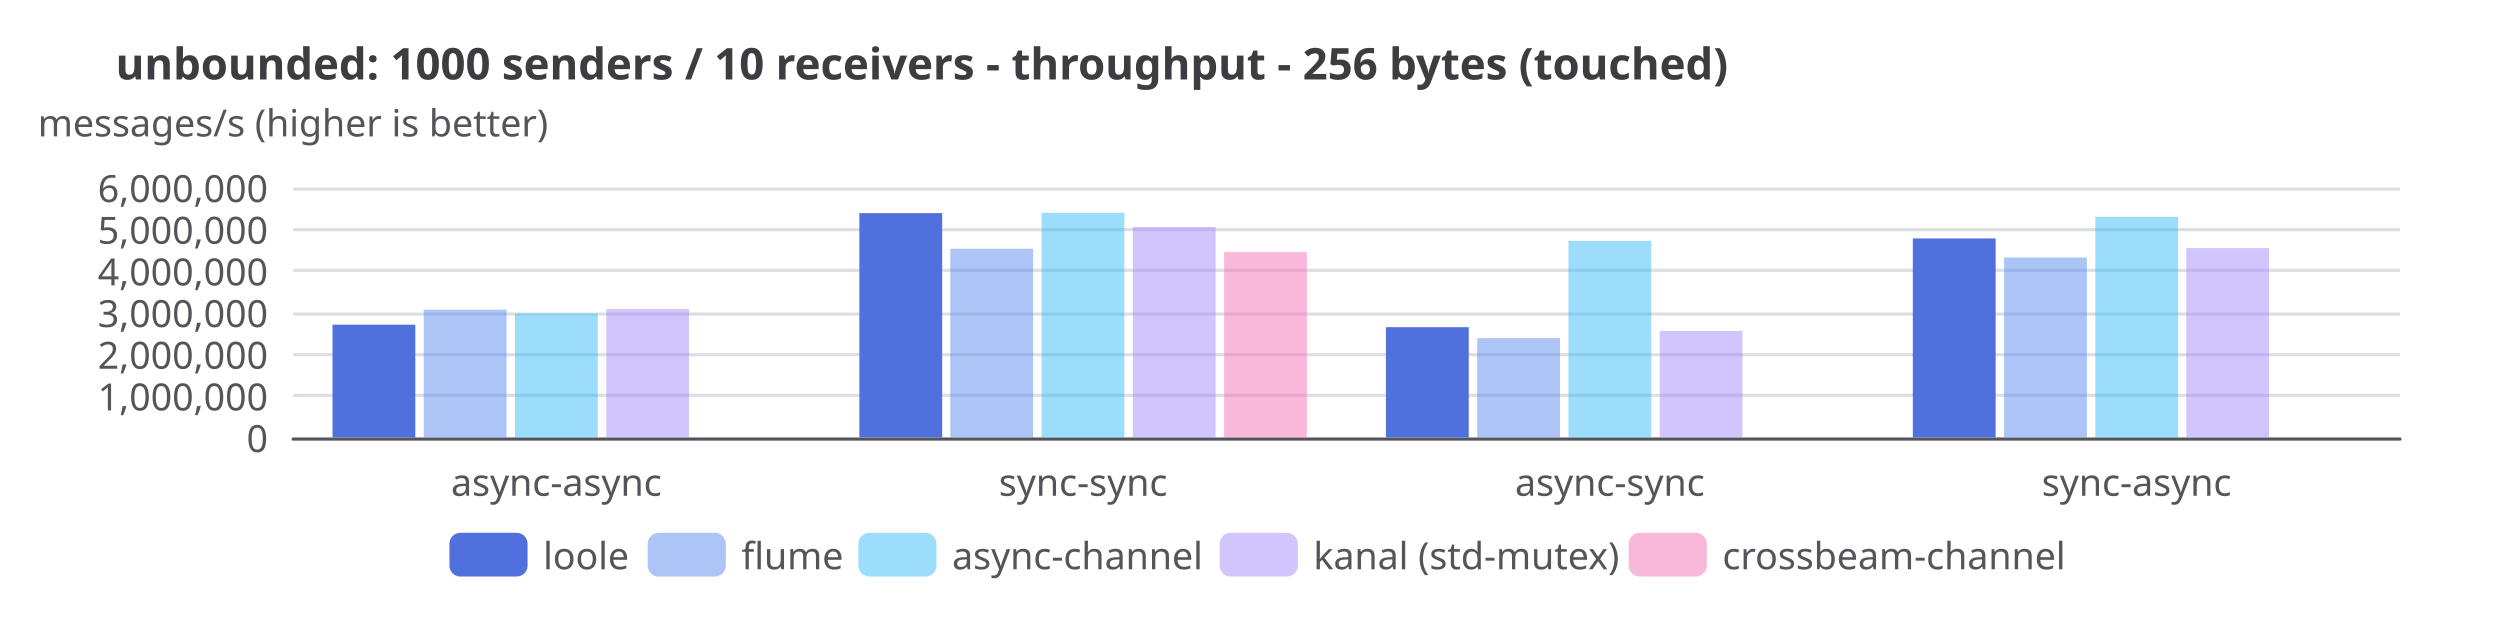
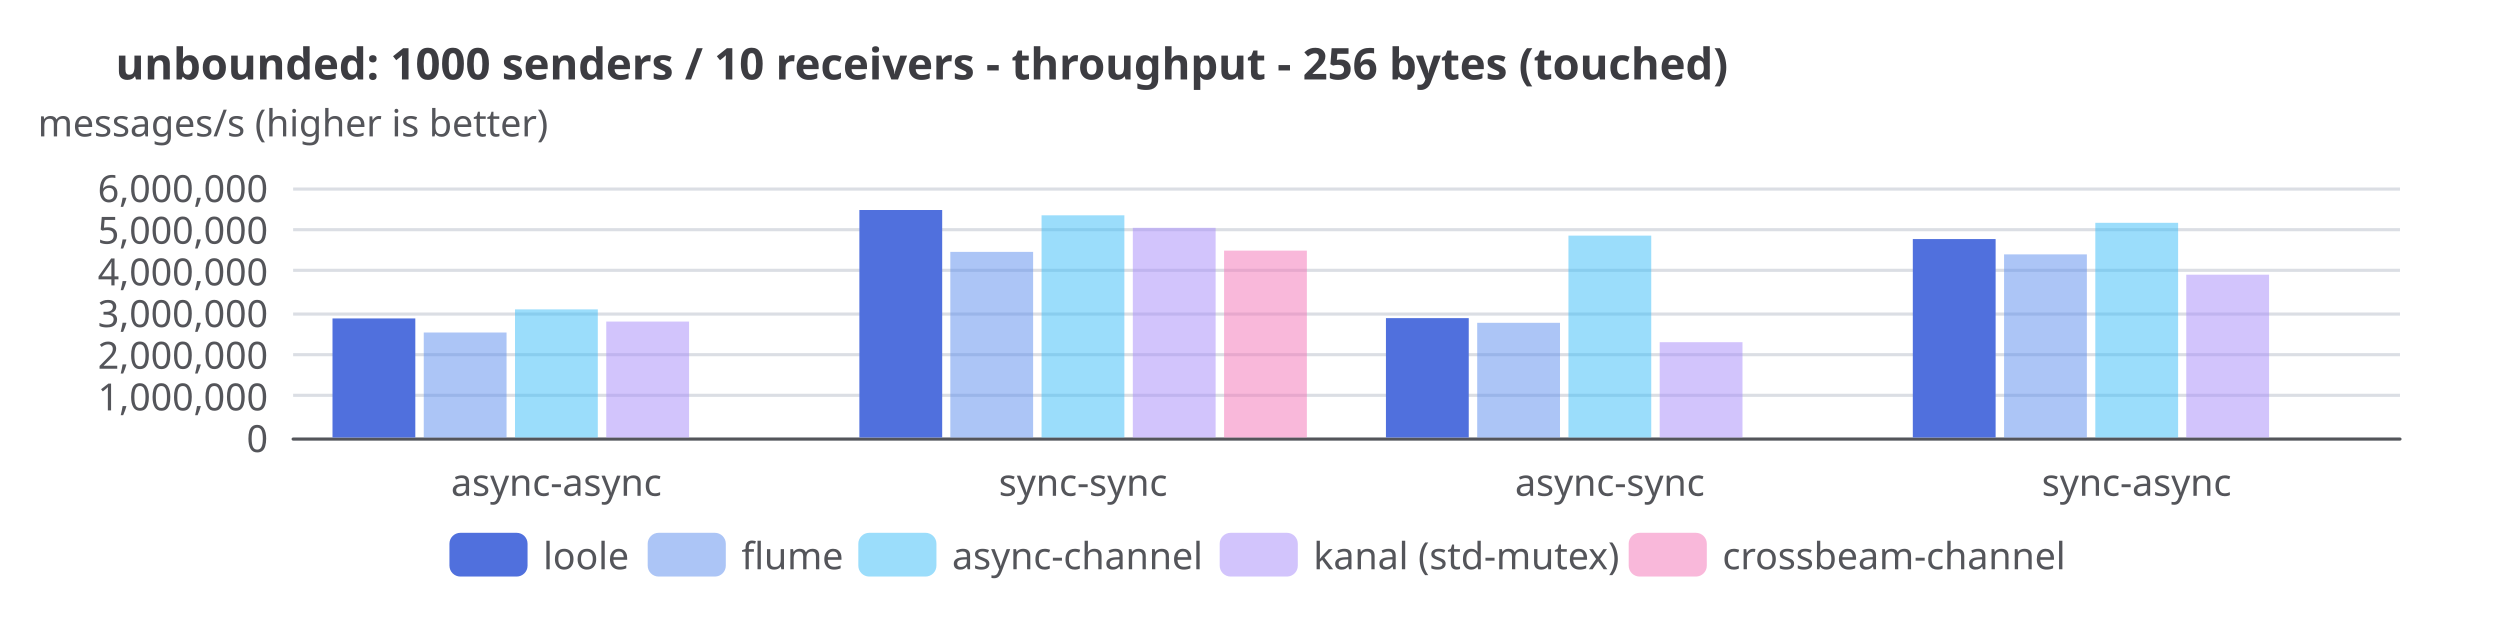
<svg xmlns="http://www.w3.org/2000/svg" width="800" height="200" version="1.1" baseProfile="full" viewBox="0 0 800 200">
  <rect width="800" height="200" x="0" y="0" fill="white" />
  <path d="M93.8 140.5L768 140.5" fill="none" pointer-events="visible" stroke="#dbdee4" class="zr9-cls-62" />
  <path d="M93.8 126.5L768 126.5" fill="none" pointer-events="visible" stroke="#dbdee4" class="zr9-cls-62" />
  <path d="M93.8 113.5L768 113.5" fill="none" pointer-events="visible" stroke="#dbdee4" class="zr9-cls-62" />
  <path d="M93.8 100.5L768 100.5" fill="none" pointer-events="visible" stroke="#dbdee4" class="zr9-cls-62" />
  <path d="M93.8 86.5L768 86.5" fill="none" pointer-events="visible" stroke="#dbdee4" class="zr9-cls-62" />
  <path d="M93.8 73.5L768 73.5" fill="none" pointer-events="visible" stroke="#dbdee4" class="zr9-cls-62" />
  <path d="M93.8 60.5L768 60.5" fill="none" pointer-events="visible" stroke="#dbdee4" class="zr9-cls-62" />
  <text dominant-baseline="central" text-anchor="middle" style="font-size:12px;font-family:sans-serif;" xml:space="preserve" y="-6" transform="translate(93.76 45)" fill="#54555a">messages/s (higher is better)</text>
  <path d="M93.8 140.5L768 140.5" fill="none" pointer-events="visible" stroke="#54555a" stroke-linecap="round" class="zr9-cls-62" />
  <text dominant-baseline="central" text-anchor="end" style="font-size:12px;font-family:sans-serif;" transform="translate(85.76 140)" fill="#54555a">0</text>
  <text dominant-baseline="central" text-anchor="end" style="font-size:12px;font-family:sans-serif;" transform="translate(85.76 126.6667)" fill="#54555a">1,000,000</text>
  <text dominant-baseline="central" text-anchor="end" style="font-size:12px;font-family:sans-serif;" transform="translate(85.76 113.3333)" fill="#54555a">2,000,000</text>
  <text dominant-baseline="central" text-anchor="end" style="font-size:12px;font-family:sans-serif;" transform="translate(85.76 100)" fill="#54555a">3,000,000</text>
  <text dominant-baseline="central" text-anchor="end" style="font-size:12px;font-family:sans-serif;" transform="translate(85.76 86.6667)" fill="#54555a">4,000,000</text>
  <text dominant-baseline="central" text-anchor="end" style="font-size:12px;font-family:sans-serif;" transform="translate(85.76 73.3333)" fill="#54555a">5,000,000</text>
  <text dominant-baseline="central" text-anchor="end" style="font-size:12px;font-family:sans-serif;" transform="translate(85.76 60)" fill="#54555a">6,000,000</text>
  <text dominant-baseline="central" text-anchor="middle" style="font-size:12px;font-family:sans-serif;" y="6" transform="translate(178.04 148)" fill="#54555a">async-async</text>
  <text dominant-baseline="central" text-anchor="middle" style="font-size:12px;font-family:sans-serif;" y="6" transform="translate(346.6 148)" fill="#54555a">sync-sync</text>
  <text dominant-baseline="central" text-anchor="middle" style="font-size:12px;font-family:sans-serif;" y="6" transform="translate(515.16 148)" fill="#54555a">async-sync</text>
  <text dominant-baseline="central" text-anchor="middle" style="font-size:12px;font-family:sans-serif;" y="6" transform="translate(683.72 148)" fill="#54555a">sync-async</text>
-   <path d="M106.4 140l26.5 0l0 -36.1l-26.5 0Z" fill="#5070dd" ecmeta_series_index="0" ecmeta_data_index="0" ecmeta_ssr_type="chart" class="zr9-cls-63" />
-   <path d="M275 140l26.5 0l0 -71.8l-26.5 0Z" fill="#5070dd" ecmeta_series_index="0" ecmeta_data_index="1" ecmeta_ssr_type="chart" class="zr9-cls-63" />
-   <path d="M443.5 140l26.5 0l0 -35.3l-26.5 0Z" fill="#5070dd" ecmeta_series_index="0" ecmeta_data_index="2" ecmeta_ssr_type="chart" class="zr9-cls-63" />
-   <path d="M612.1 140l26.5 0l0 -63.7l-26.5 0Z" fill="#5070dd" ecmeta_series_index="0" ecmeta_data_index="3" ecmeta_ssr_type="chart" class="zr9-cls-63" />
-   <path d="M135.6 140l26.5 0l0 -40.9l-26.5 0Z" fill="rgb(91,141,239)" fill-opacity="0.5" ecmeta_series_index="1" ecmeta_data_index="0" ecmeta_ssr_type="chart" class="zr9-cls-64" />
-   <path d="M304.1 140l26.5 0l0 -60.4l-26.5 0Z" fill="rgb(91,141,239)" fill-opacity="0.5" ecmeta_series_index="1" ecmeta_data_index="1" ecmeta_ssr_type="chart" class="zr9-cls-64" />
-   <path d="M472.7 140l26.5 0l0 -31.8l-26.5 0Z" fill="rgb(91,141,239)" fill-opacity="0.5" ecmeta_series_index="1" ecmeta_data_index="2" ecmeta_ssr_type="chart" class="zr9-cls-64" />
-   <path d="M641.3 140l26.5 0l0 -57.6l-26.5 0Z" fill="rgb(91,141,239)" fill-opacity="0.5" ecmeta_series_index="1" ecmeta_data_index="3" ecmeta_ssr_type="chart" class="zr9-cls-64" />
-   <path d="M164.8 140l26.5 0l0 -39.7l-26.5 0Z" fill="rgb(56,189,248)" fill-opacity="0.5" ecmeta_series_index="2" ecmeta_data_index="0" ecmeta_ssr_type="chart" class="zr9-cls-65" />
-   <path d="M333.3 140l26.5 0l0 -71.9l-26.5 0Z" fill="rgb(56,189,248)" fill-opacity="0.5" ecmeta_series_index="2" ecmeta_data_index="1" ecmeta_ssr_type="chart" class="zr9-cls-65" />
-   <path d="M501.9 140l26.5 0l0 -62.9l-26.5 0Z" fill="rgb(56,189,248)" fill-opacity="0.5" ecmeta_series_index="2" ecmeta_data_index="2" ecmeta_ssr_type="chart" class="zr9-cls-65" />
-   <path d="M670.5 140l26.5 0l0 -70.6l-26.5 0Z" fill="rgb(56,189,248)" fill-opacity="0.5" ecmeta_series_index="2" ecmeta_data_index="3" ecmeta_ssr_type="chart" class="zr9-cls-65" />
-   <path d="M194 140l26.5 0l0 -41.1l-26.5 0Z" fill="rgb(167,139,250)" fill-opacity="0.5" ecmeta_series_index="3" ecmeta_data_index="0" ecmeta_ssr_type="chart" class="zr9-cls-66" />
-   <path d="M362.5 140l26.5 0l0 -67.4l-26.5 0Z" fill="rgb(167,139,250)" fill-opacity="0.5" ecmeta_series_index="3" ecmeta_data_index="1" ecmeta_ssr_type="chart" class="zr9-cls-66" />
-   <path d="M531.1 140l26.5 0l0 -34.1l-26.5 0Z" fill="rgb(167,139,250)" fill-opacity="0.5" ecmeta_series_index="3" ecmeta_data_index="2" ecmeta_ssr_type="chart" class="zr9-cls-66" />
-   <path d="M699.6 140l26.5 0l0 -60.6l-26.5 0Z" fill="rgb(167,139,250)" fill-opacity="0.5" ecmeta_series_index="3" ecmeta_data_index="3" ecmeta_ssr_type="chart" class="zr9-cls-66" />
-   <path d="M391.7 140l26.5 0l0 -59.3l-26.5 0Z" fill="rgb(244,114,182)" fill-opacity="0.5" ecmeta_series_index="4" ecmeta_data_index="1" ecmeta_ssr_type="chart" class="zr9-cls-67" />
+   <path d="M106.4 140l26.5 0l0 -38.1l-26.5 0Z" fill="#5070dd" ecmeta_series_index="0" ecmeta_data_index="0" ecmeta_ssr_type="chart" class="zr9-cls-63" />
+   <path d="M275 140l26.5 0l0 -72.8l-26.5 0Z" fill="#5070dd" ecmeta_series_index="0" ecmeta_data_index="1" ecmeta_ssr_type="chart" class="zr9-cls-63" />
+   <path d="M443.5 140l26.5 0l0 -38.2l-26.5 0Z" fill="#5070dd" ecmeta_series_index="0" ecmeta_data_index="2" ecmeta_ssr_type="chart" class="zr9-cls-63" />
+   <path d="M612.1 140l26.5 0l0 -63.5l-26.5 0Z" fill="#5070dd" ecmeta_series_index="0" ecmeta_data_index="3" ecmeta_ssr_type="chart" class="zr9-cls-63" />
+   <path d="M135.6 140l26.5 0l0 -33.6l-26.5 0Z" fill="rgb(91,141,239)" fill-opacity="0.5" ecmeta_series_index="1" ecmeta_data_index="0" ecmeta_ssr_type="chart" class="zr9-cls-64" />
+   <path d="M304.1 140l26.5 0l0 -59.4l-26.5 0Z" fill="rgb(91,141,239)" fill-opacity="0.5" ecmeta_series_index="1" ecmeta_data_index="1" ecmeta_ssr_type="chart" class="zr9-cls-64" />
+   <path d="M472.7 140l26.5 0l0 -36.7l-26.5 0Z" fill="rgb(91,141,239)" fill-opacity="0.5" ecmeta_series_index="1" ecmeta_data_index="2" ecmeta_ssr_type="chart" class="zr9-cls-64" />
+   <path d="M641.3 140l26.5 0l0 -58.6l-26.5 0Z" fill="rgb(91,141,239)" fill-opacity="0.5" ecmeta_series_index="1" ecmeta_data_index="3" ecmeta_ssr_type="chart" class="zr9-cls-64" />
+   <path d="M164.8 140l26.5 0l0 -41l-26.5 0Z" fill="rgb(56,189,248)" fill-opacity="0.5" ecmeta_series_index="2" ecmeta_data_index="0" ecmeta_ssr_type="chart" class="zr9-cls-65" />
+   <path d="M333.3 140l26.5 0l0 -71.1l-26.5 0Z" fill="rgb(56,189,248)" fill-opacity="0.5" ecmeta_series_index="2" ecmeta_data_index="1" ecmeta_ssr_type="chart" class="zr9-cls-65" />
+   <path d="M501.9 140l26.5 0l0 -64.6l-26.5 0Z" fill="rgb(56,189,248)" fill-opacity="0.5" ecmeta_series_index="2" ecmeta_data_index="2" ecmeta_ssr_type="chart" class="zr9-cls-65" />
+   <path d="M670.5 140l26.5 0l0 -68.7l-26.5 0Z" fill="rgb(56,189,248)" fill-opacity="0.5" ecmeta_series_index="2" ecmeta_data_index="3" ecmeta_ssr_type="chart" class="zr9-cls-65" />
+   <path d="M194 140l26.5 0l0 -37.1l-26.5 0Z" fill="rgb(167,139,250)" fill-opacity="0.5" ecmeta_series_index="3" ecmeta_data_index="0" ecmeta_ssr_type="chart" class="zr9-cls-66" />
+   <path d="M362.5 140l26.5 0l0 -67.1l-26.5 0Z" fill="rgb(167,139,250)" fill-opacity="0.5" ecmeta_series_index="3" ecmeta_data_index="1" ecmeta_ssr_type="chart" class="zr9-cls-66" />
+   <path d="M531.1 140l26.5 0l0 -30.5l-26.5 0Z" fill="rgb(167,139,250)" fill-opacity="0.5" ecmeta_series_index="3" ecmeta_data_index="2" ecmeta_ssr_type="chart" class="zr9-cls-66" />
+   <path d="M699.6 140l26.5 0l0 -52.1l-26.5 0Z" fill="rgb(167,139,250)" fill-opacity="0.5" ecmeta_series_index="3" ecmeta_data_index="3" ecmeta_ssr_type="chart" class="zr9-cls-66" />
+   <path d="M391.7 140l26.5 0l0 -59.8l-26.5 0Z" fill="rgb(244,114,182)" fill-opacity="0.5" ecmeta_series_index="4" ecmeta_data_index="1" ecmeta_ssr_type="chart" class="zr9-cls-67" />
  <path d="M-5 -5.5l522.4 0l0 25l-522.4 0Z" transform="translate(143.82 170.5)" fill="rgb(0,0,0)" fill-opacity="0" stroke="#b7b9be" stroke-width="0" class="zr9-cls-62" />
  <path d="M3.5 0L21.5 0A3.5 3.5 0 0 1 25 3.5L25 10.5A3.5 3.5 0 0 1 21.5 14L3.5 14A3.5 3.5 0 0 1 0 10.5L0 3.5A3.5 3.5 0 0 1 3.5 0Z" transform="translate(143.82 170.5)" fill="#5070dd" ecmeta_series_index="0" ecmeta_data_index="0" ecmeta_ssr_type="legend" ecmeta_silent="true" class="zr9-cls-62" />
  <text dominant-baseline="central" text-anchor="start" style="font-size:12px;font-family:sans-serif;" x="30" y="7" transform="translate(143.82 170.5)" fill="#54555a">loole</text>
  <path d="M0 0l55.4 0l0 14l-55.4 0Z" transform="translate(143.82 170.5)" fill="none" pointer-events="visible" ecmeta_series_index="0" ecmeta_data_index="0" ecmeta_ssr_type="legend" class="zr9-cls-68" />
  <path d="M3.5 0L21.5 0A3.5 3.5 0 0 1 25 3.5L25 10.5A3.5 3.5 0 0 1 21.5 14L3.5 14A3.5 3.5 0 0 1 0 10.5L0 3.5A3.5 3.5 0 0 1 3.5 0Z" transform="translate(207.26 170.5)" fill="rgb(91,141,239)" fill-opacity="0.5" ecmeta_series_index="1" ecmeta_data_index="1" ecmeta_ssr_type="legend" ecmeta_silent="true" class="zr9-cls-62" />
  <text dominant-baseline="central" text-anchor="start" style="font-size:12px;font-family:sans-serif;" x="30" y="7" transform="translate(207.26 170.5)" fill="#54555a">flume</text>
  <path d="M0 0l59.4 0l0 14l-59.4 0Z" transform="translate(207.26 170.5)" fill="none" pointer-events="visible" ecmeta_series_index="1" ecmeta_data_index="1" ecmeta_ssr_type="legend" class="zr9-cls-68" />
  <path d="M3.5 0L21.5 0A3.5 3.5 0 0 1 25 3.5L25 10.5A3.5 3.5 0 0 1 21.5 14L3.5 14A3.5 3.5 0 0 1 0 10.5L0 3.5A3.5 3.5 0 0 1 3.5 0Z" transform="translate(274.66 170.5)" fill="rgb(56,189,248)" fill-opacity="0.5" ecmeta_series_index="2" ecmeta_data_index="2" ecmeta_ssr_type="legend" ecmeta_silent="true" class="zr9-cls-62" />
  <text dominant-baseline="central" text-anchor="start" style="font-size:12px;font-family:sans-serif;" x="30" y="7" transform="translate(274.66 170.5)" fill="#54555a">async-channel</text>
  <path d="M0 0l107.6 0l0 14l-107.6 0Z" transform="translate(274.66 170.5)" fill="none" pointer-events="visible" ecmeta_series_index="2" ecmeta_data_index="2" ecmeta_ssr_type="legend" class="zr9-cls-68" />
  <path d="M3.5 0L21.5 0A3.5 3.5 0 0 1 25 3.5L25 10.5A3.5 3.5 0 0 1 21.5 14L3.5 14A3.5 3.5 0 0 1 0 10.5L0 3.5A3.5 3.5 0 0 1 3.5 0Z" transform="translate(390.3 170.5)" fill="rgb(167,139,250)" fill-opacity="0.5" ecmeta_series_index="3" ecmeta_data_index="3" ecmeta_ssr_type="legend" ecmeta_silent="true" class="zr9-cls-62" />
  <text dominant-baseline="central" text-anchor="start" style="font-size:12px;font-family:sans-serif;" xml:space="preserve" x="30" y="7" transform="translate(390.3 170.5)" fill="#54555a">kanal (std-mutex)</text>
  <path d="M0 0l122.9 0l0 14l-122.9 0Z" transform="translate(390.3 170.5)" fill="none" pointer-events="visible" ecmeta_series_index="3" ecmeta_data_index="3" ecmeta_ssr_type="legend" class="zr9-cls-68" />
  <path d="M3.5 0L21.5 0A3.5 3.5 0 0 1 25 3.5L25 10.5A3.5 3.5 0 0 1 21.5 14L3.5 14A3.5 3.5 0 0 1 0 10.5L0 3.5A3.5 3.5 0 0 1 3.5 0Z" transform="translate(521.18 170.5)" fill="rgb(244,114,182)" fill-opacity="0.5" ecmeta_series_index="4" ecmeta_data_index="4" ecmeta_ssr_type="legend" ecmeta_silent="true" class="zr9-cls-62" />
  <text dominant-baseline="central" text-anchor="start" style="font-size:12px;font-family:sans-serif;" x="30" y="7" transform="translate(521.18 170.5)" fill="#54555a">crossbeam-channel</text>
  <path d="M0 0l135 0l0 14l-135 0Z" transform="translate(521.18 170.5)" fill="none" pointer-events="visible" ecmeta_series_index="4" ecmeta_data_index="4" ecmeta_ssr_type="legend" class="zr9-cls-68" />
  <path d="M-5 -5l478.4 0l0 24l-478.4 0Z" transform="translate(37 13)" fill="rgb(0,0,0)" fill-opacity="0" stroke="#3c3c41" stroke-width="0" class="zr9-cls-62" />
  <text dominant-baseline="central" text-anchor="start" style="font-size:14px;font-family:sans-serif;font-weight:bold;" xml:space="preserve" y="7" transform="translate(37 13)" fill="#3c3c41">unbounded: 1000 senders / 10 receivers - throughput - 256 bytes (touched)</text>
  <style>
.zr9-cls-62:hover {
pointer-events:none;
}
.zr9-cls-63:hover {
cursor:pointer;
fill:rgba(88,123,243,1);
}
.zr9-cls-64:hover {
cursor:pointer;
fill:rgba(100,155,255,0.5);
}
.zr9-cls-65:hover {
cursor:pointer;
fill:rgba(61,207,255,0.5);
}
.zr9-cls-66:hover {
cursor:pointer;
fill:rgba(183,152,255,0.5);
}
.zr9-cls-67:hover {
cursor:pointer;
fill:rgba(255,125,200,0.5);
}
.zr9-cls-68:hover {
cursor:pointer;
fill:rgba(0,0,0,0);
}



</style>
</svg>
